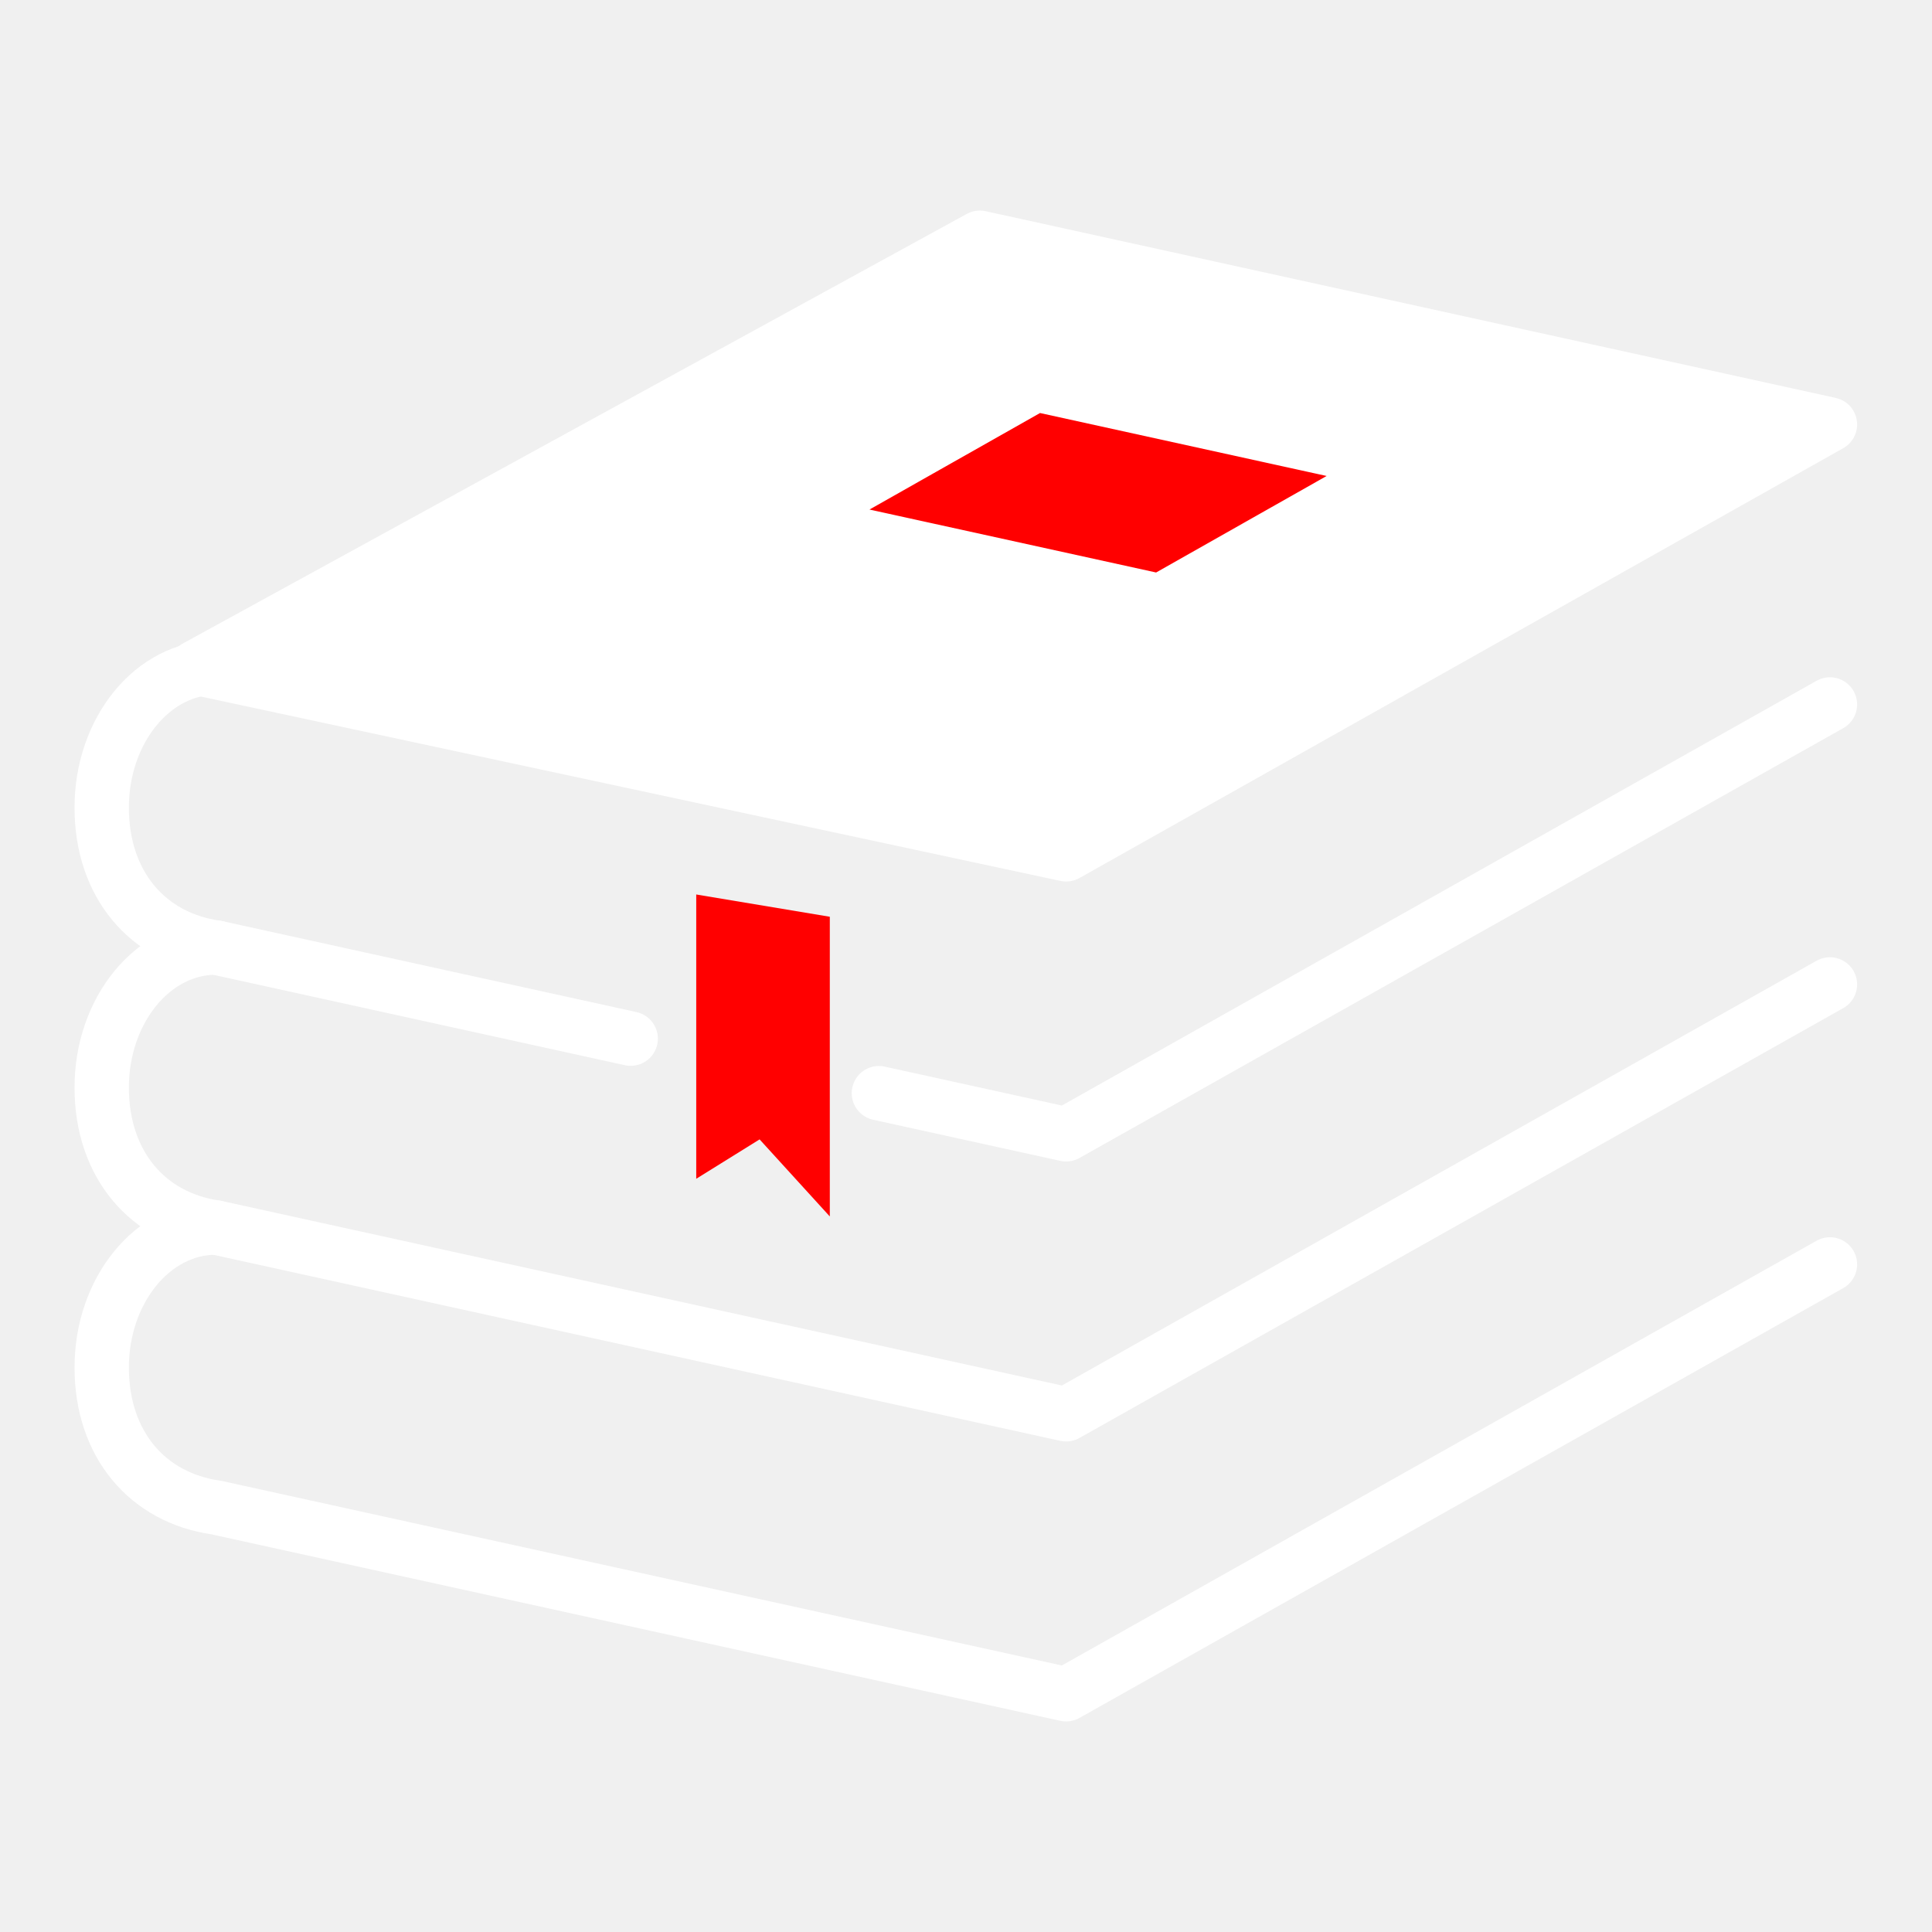
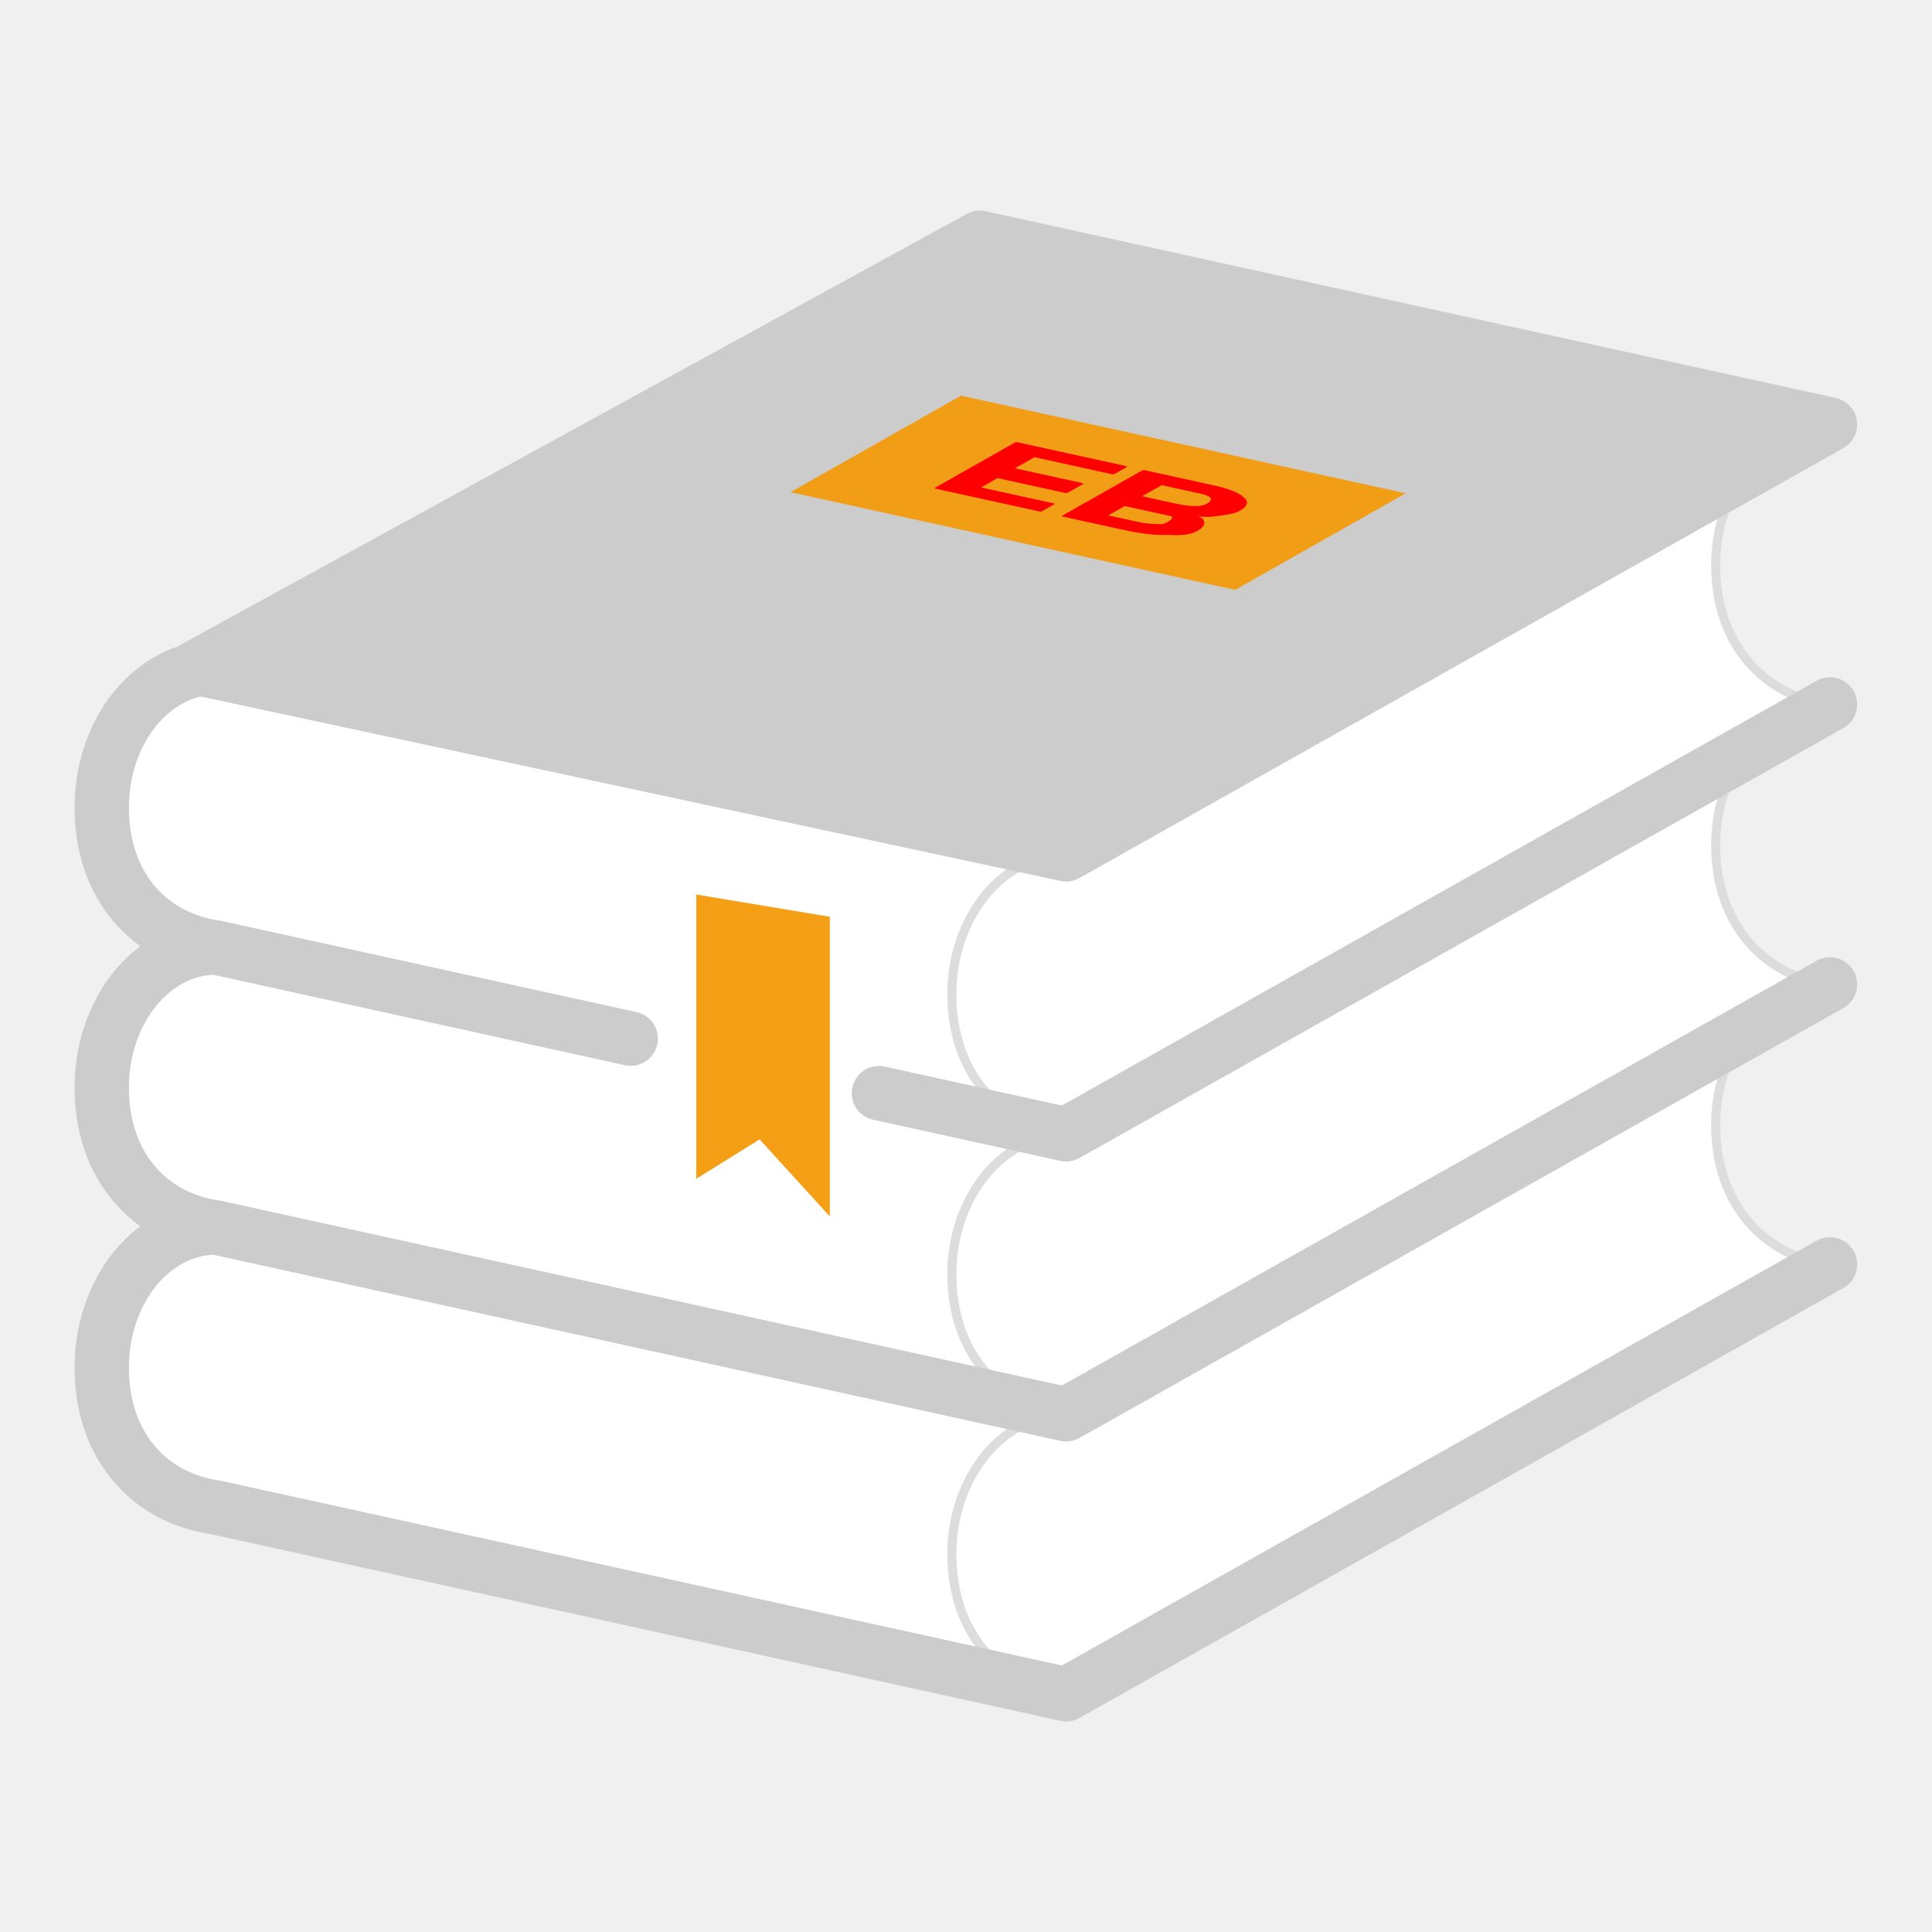
- <svg xmlns="http://www.w3.org/2000/svg" width="1000" height="1000" viewBox="0 0 264.583 264.583" version="1.1" id="svg8">
-   <defs id="defs2" />
-   <g id="layer1" style="display:inline" transform="translate(0,-32.41665)" />
-   <g id="layer2" transform="translate(0,-32.41665)">
-     <g id="g4516" transform="matrix(2.481979,0,0,2.481979,-4114.741,672.2801)">
-       <path id="path4513-6" d="m 1669.766,-190.072 c -3.483,-6e-5 -6.307,3.458 -6.307,7.724 0,4.266 2.556,7.19 6.307,7.724 l 46.907,10.304 42.144,-23.718" style="opacity:1;vector-effect:none;fill:none;fill-opacity:1;stroke:#ffffff;stroke-width:2.999;stroke-linecap:round;stroke-linejoin:round;stroke-miterlimit:4;stroke-dasharray:none;stroke-dashoffset:0;stroke-opacity:1" />
-       <path id="path4513-6-7" d="m 1669.766,-205.52 c -3.483,-6e-5 -6.307,3.458 -6.307,7.724 0,4.266 2.556,7.19 6.307,7.724 l 46.907,10.304 42.144,-23.718" style="opacity:1;vector-effect:none;fill:none;fill-opacity:1;stroke:#ffffff;stroke-width:2.999;stroke-linecap:round;stroke-linejoin:round;stroke-miterlimit:4;stroke-dasharray:none;stroke-dashoffset:0;stroke-opacity:1" />
-       <path id="path4513-6-7-5-3" d="m 1669.766,-220.968 c -3.483,-6e-5 -6.307,3.458 -6.307,7.724 0,4.266 2.556,7.19 6.307,7.724 l 22.881,5.026 m 13.694,3.008 10.332,2.27 42.144,-23.718" style="opacity:1;vector-effect:none;fill:none;fill-opacity:1;stroke:#ffffff;stroke-width:2.999;stroke-linecap:round;stroke-linejoin:round;stroke-miterlimit:4;stroke-dasharray:none;stroke-dashoffset:0;stroke-opacity:1" />
-       <path transform="scale(0.2645833)" id="path4513-6-7-5-3-5" d="m 6470.215,-924.797 -163.58,89.642 181.58,38.944 159.285,-89.643 z" style="opacity:1;vector-effect:none;fill:#ffffff;fill-opacity:1;stroke:#ffffff;stroke-width:11.335;stroke-linecap:round;stroke-linejoin:round;stroke-miterlimit:4;stroke-dasharray:none;stroke-dashoffset:0;stroke-opacity:1" />
-       <path id="path4513-6-7-5-3-5-2" d="m 1715.144,-235.605 -10.863,6.148 17.445,3.832 10.863,-6.148 z" style="opacity:1;vector-effect:none;fill:red;fill-opacity:1;stroke:#ffffff;stroke-width:1.115;stroke-linecap:round;stroke-linejoin:round;stroke-miterlimit:4;stroke-dasharray:none;stroke-dashoffset:0;stroke-opacity:1" />
-       <path id="path4508" d="m 1696.263,-208.449 v 15.686 l 3.496,-2.173 3.874,4.252 v -16.536 z" style="fill:red;fill-opacity:1;fill-rule:evenodd;stroke:none;stroke-width:0.265px;stroke-linecap:butt;stroke-linejoin:miter;stroke-opacity:1" />
+ <svg xmlns="http://www.w3.org/2000/svg" width="264.583" height="264.583">
+   <g fill="none" stroke="#CCC" stroke-linecap="round" stroke-linejoin="round" stroke-miterlimit="4" transform="matrix(2.48198 0 0 2.48198 -4114.74 672.28)">
+     <path fill="#fff" stroke="none" d="M1669.766-234.029c-3.483 0-6.307 3.458-6.307 7.724 0 4.266 2.556 7.19 6.307 7.724-3.483 0-6.307 3.458-6.307 7.724 0 4.266 2.556 7.19 6.307 7.724-3.483 0-6.307 3.458-6.307 7.724 0 4.266 2.556 7.19 6.307 7.724l46.907 10.304 42.144-23.718c-3.483 0-6.307-3.458-6.307-7.724 0-4.266 2.556-7.19 6.307-7.724-3.483 0-6.307-3.458-6.307-7.724 0-4.266 2.556-7.19 6.307-7.724-3.483 0-6.307-3.458-6.307-7.724 0-4.266 2.556-7.19 6.307-7.724Z" />
+     <path stroke-width="0.5" stroke="#ddd" d="M1716.673-223.725c-3.483 0-6.307 3.458-6.307 7.724 0 4.266 2.556 7.19 6.307 7.724-3.483 0-6.307 3.458-6.307 7.724 0 4.266 2.556 7.19 6.307 7.724-3.483 0-6.307 3.458-6.307 7.724 0 4.266 2.556 7.19 6.307 7.724      m42.145-70.018c-3.483 0-6.307 3.458-6.307 7.724 0 4.266 2.556 7.19 6.307 7.724-3.483 0-6.307 3.458-6.307 7.724 0 4.266 2.556 7.19 6.307 7.724-3.483 0-6.307 3.458-6.307 7.724 0 4.266 2.556 7.19 6.307 7.724" />
+     <g stroke-width="2.999">
+       <path d="m1669.766-203.133c-3.483 0-6.307 3.458-6.307 7.724 0 4.266 2.556 7.19 6.307 7.724l46.907 10.304 42.144-23.718" />
+       <path d="m1669.766-218.581c-3.483 0-6.307 3.458-6.307 7.724 0 4.266 2.556 7.19 6.307 7.724l46.907 10.304 42.144-23.718" />
+       <path d="m1669.766-234.029c-3.483 0-6.307 3.458-6.307 7.724 0 4.266 2.556 7.19 6.307 7.724l22.881 5.026m13.694 3.008 10.332 2.27 42.144-23.718" />
    </g>
+     <path stroke-width="11.335" fill="#CCC" d="M6470.215-924.797l-163.58 89.642 181.58 38.944 159.285-89.643z" transform="translate(0 -13.061) scale(.264583)" />
+     <path fill="#f29d16" stroke-width="1.115" d="m1710.783-249.624-10.863 6.148 26.168 5.748 10.863-6.148z" />
+     <text font-family="Arial" font-size="0.6" font-weight="bold" fill="red" stroke="red" stroke-width="0.01" transform="matrix(17.445 3.832 10.863 -6.148 1718.435-243.676)">
+       <tspan x="0" y="0" text-anchor="middle" dominant-baseline="central">EB</tspan>
+     </text>
+     <path fill="#f49f16" stroke="none" d="m1696.263-221.509v15.686l3.496-2.173 3.874 4.252v-16.536l-7.37-1.228z" />
  </g>
</svg>
